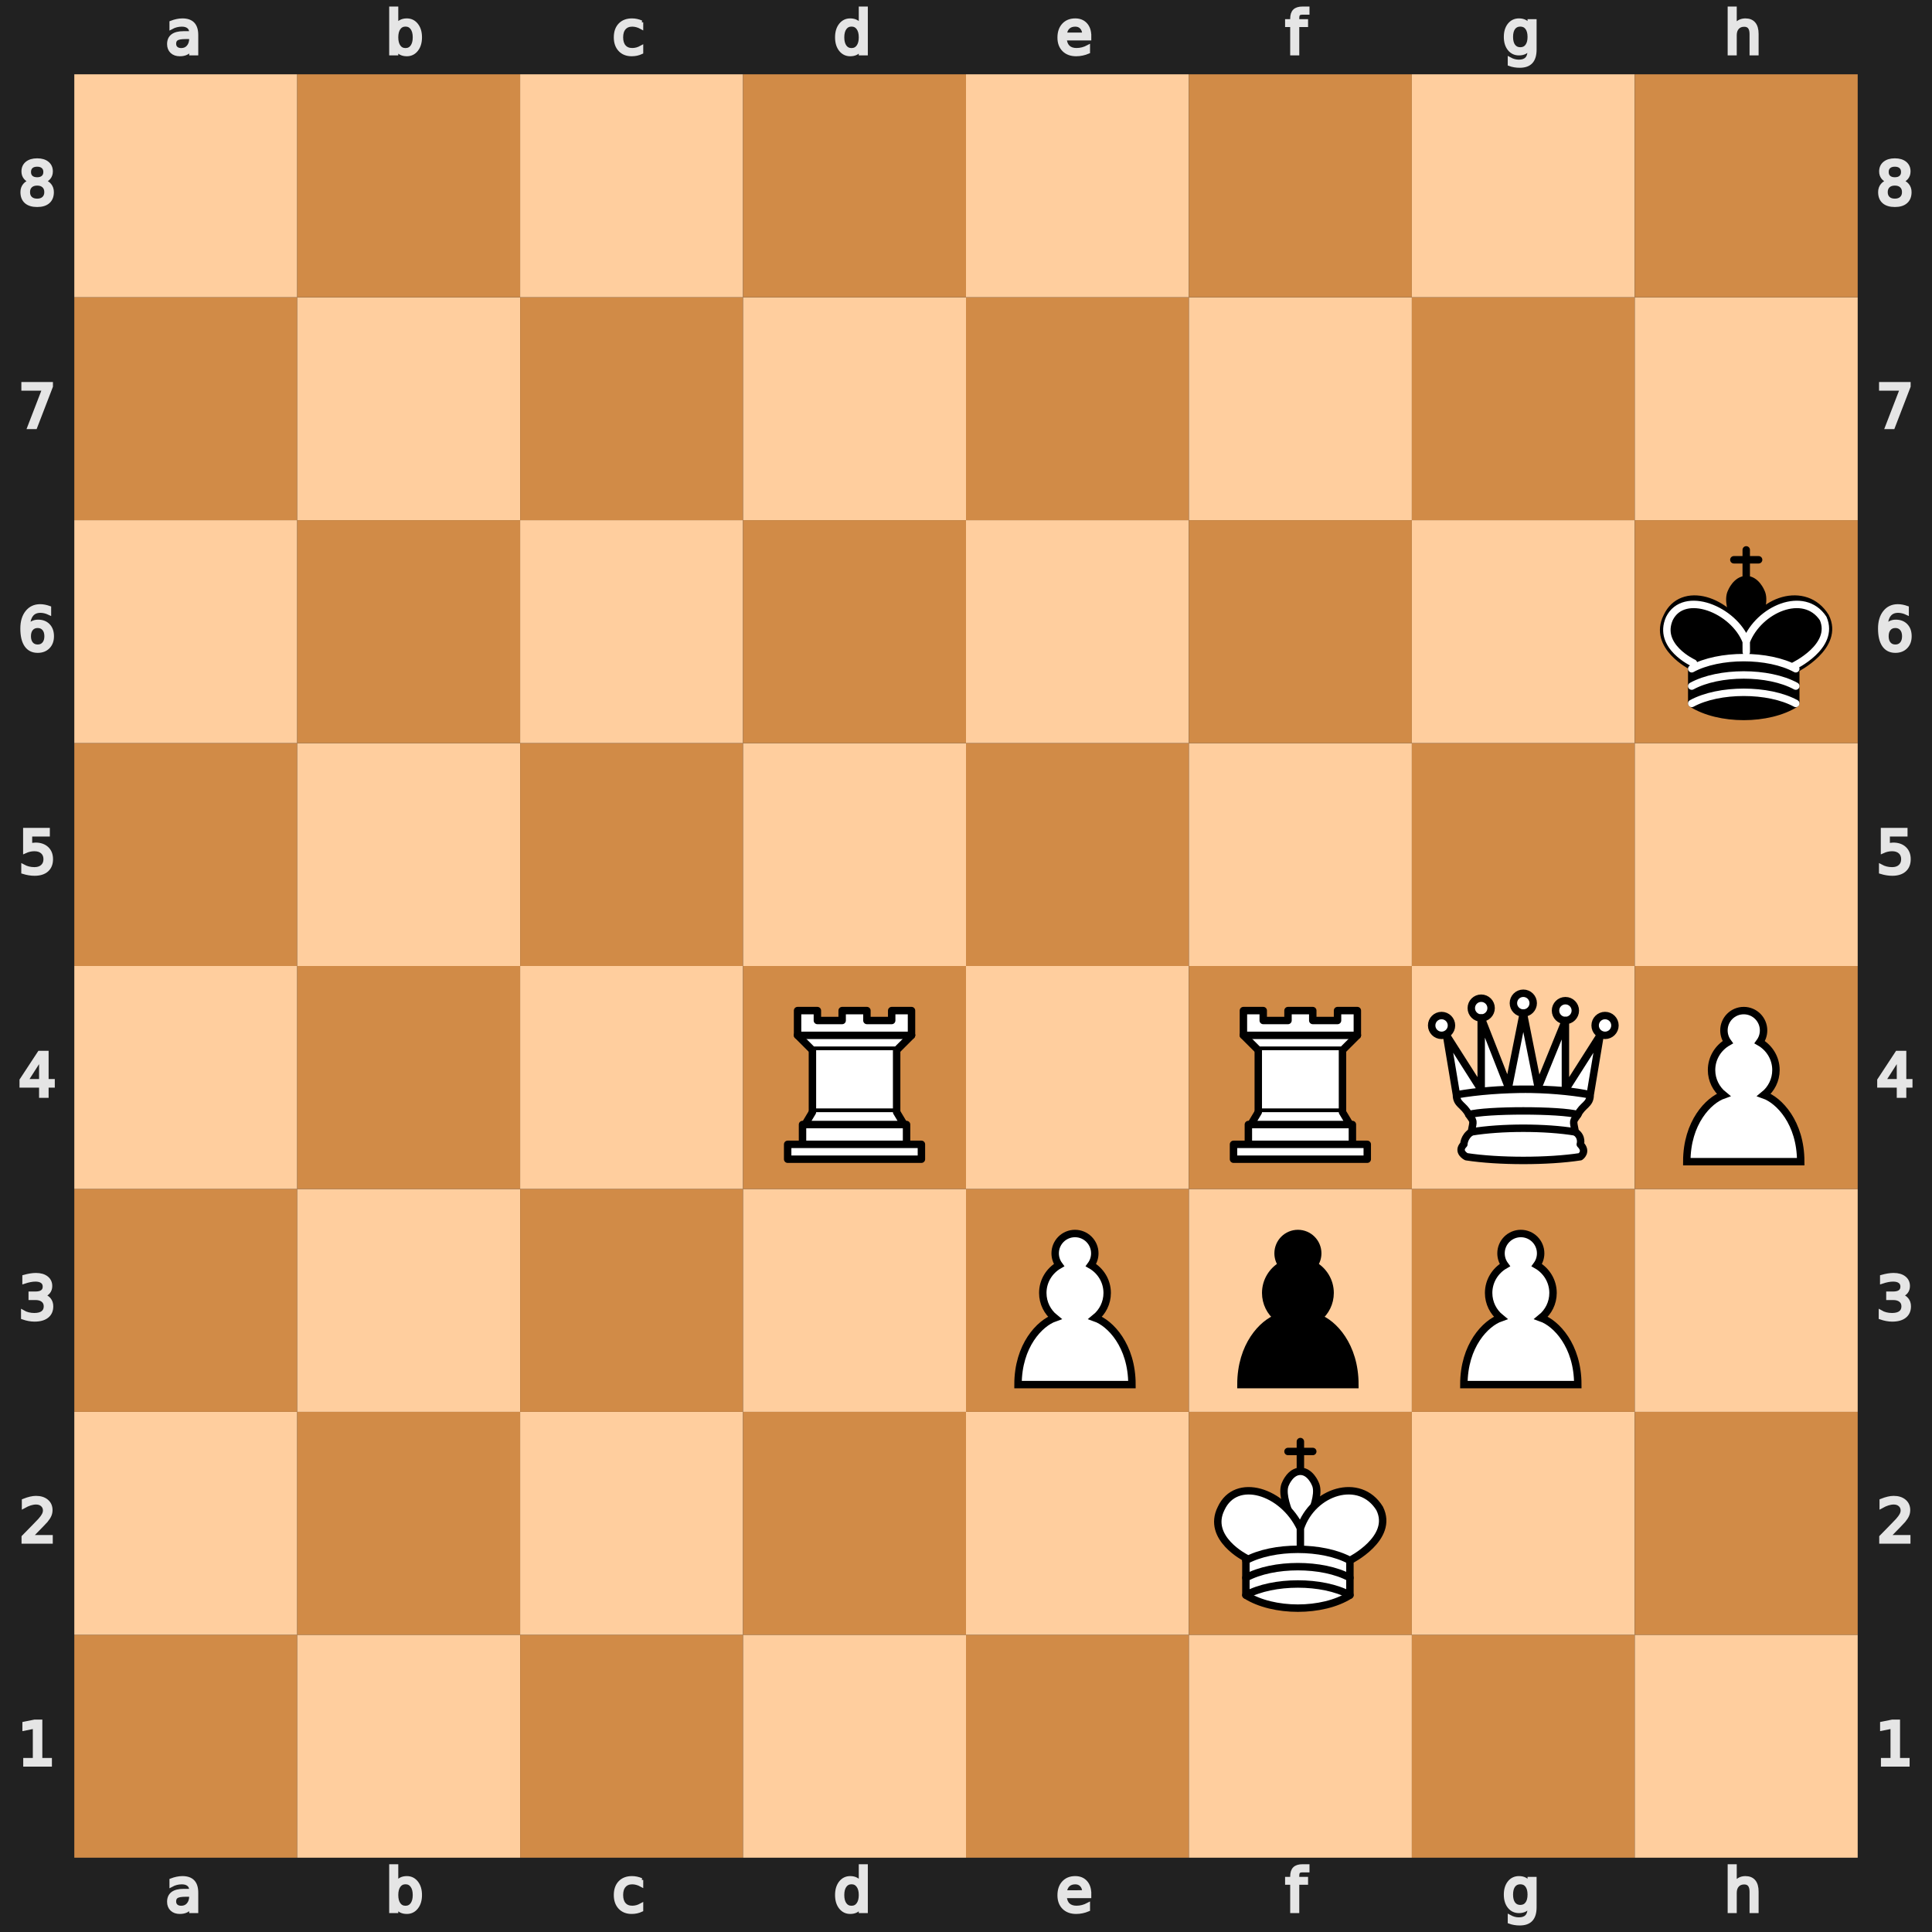
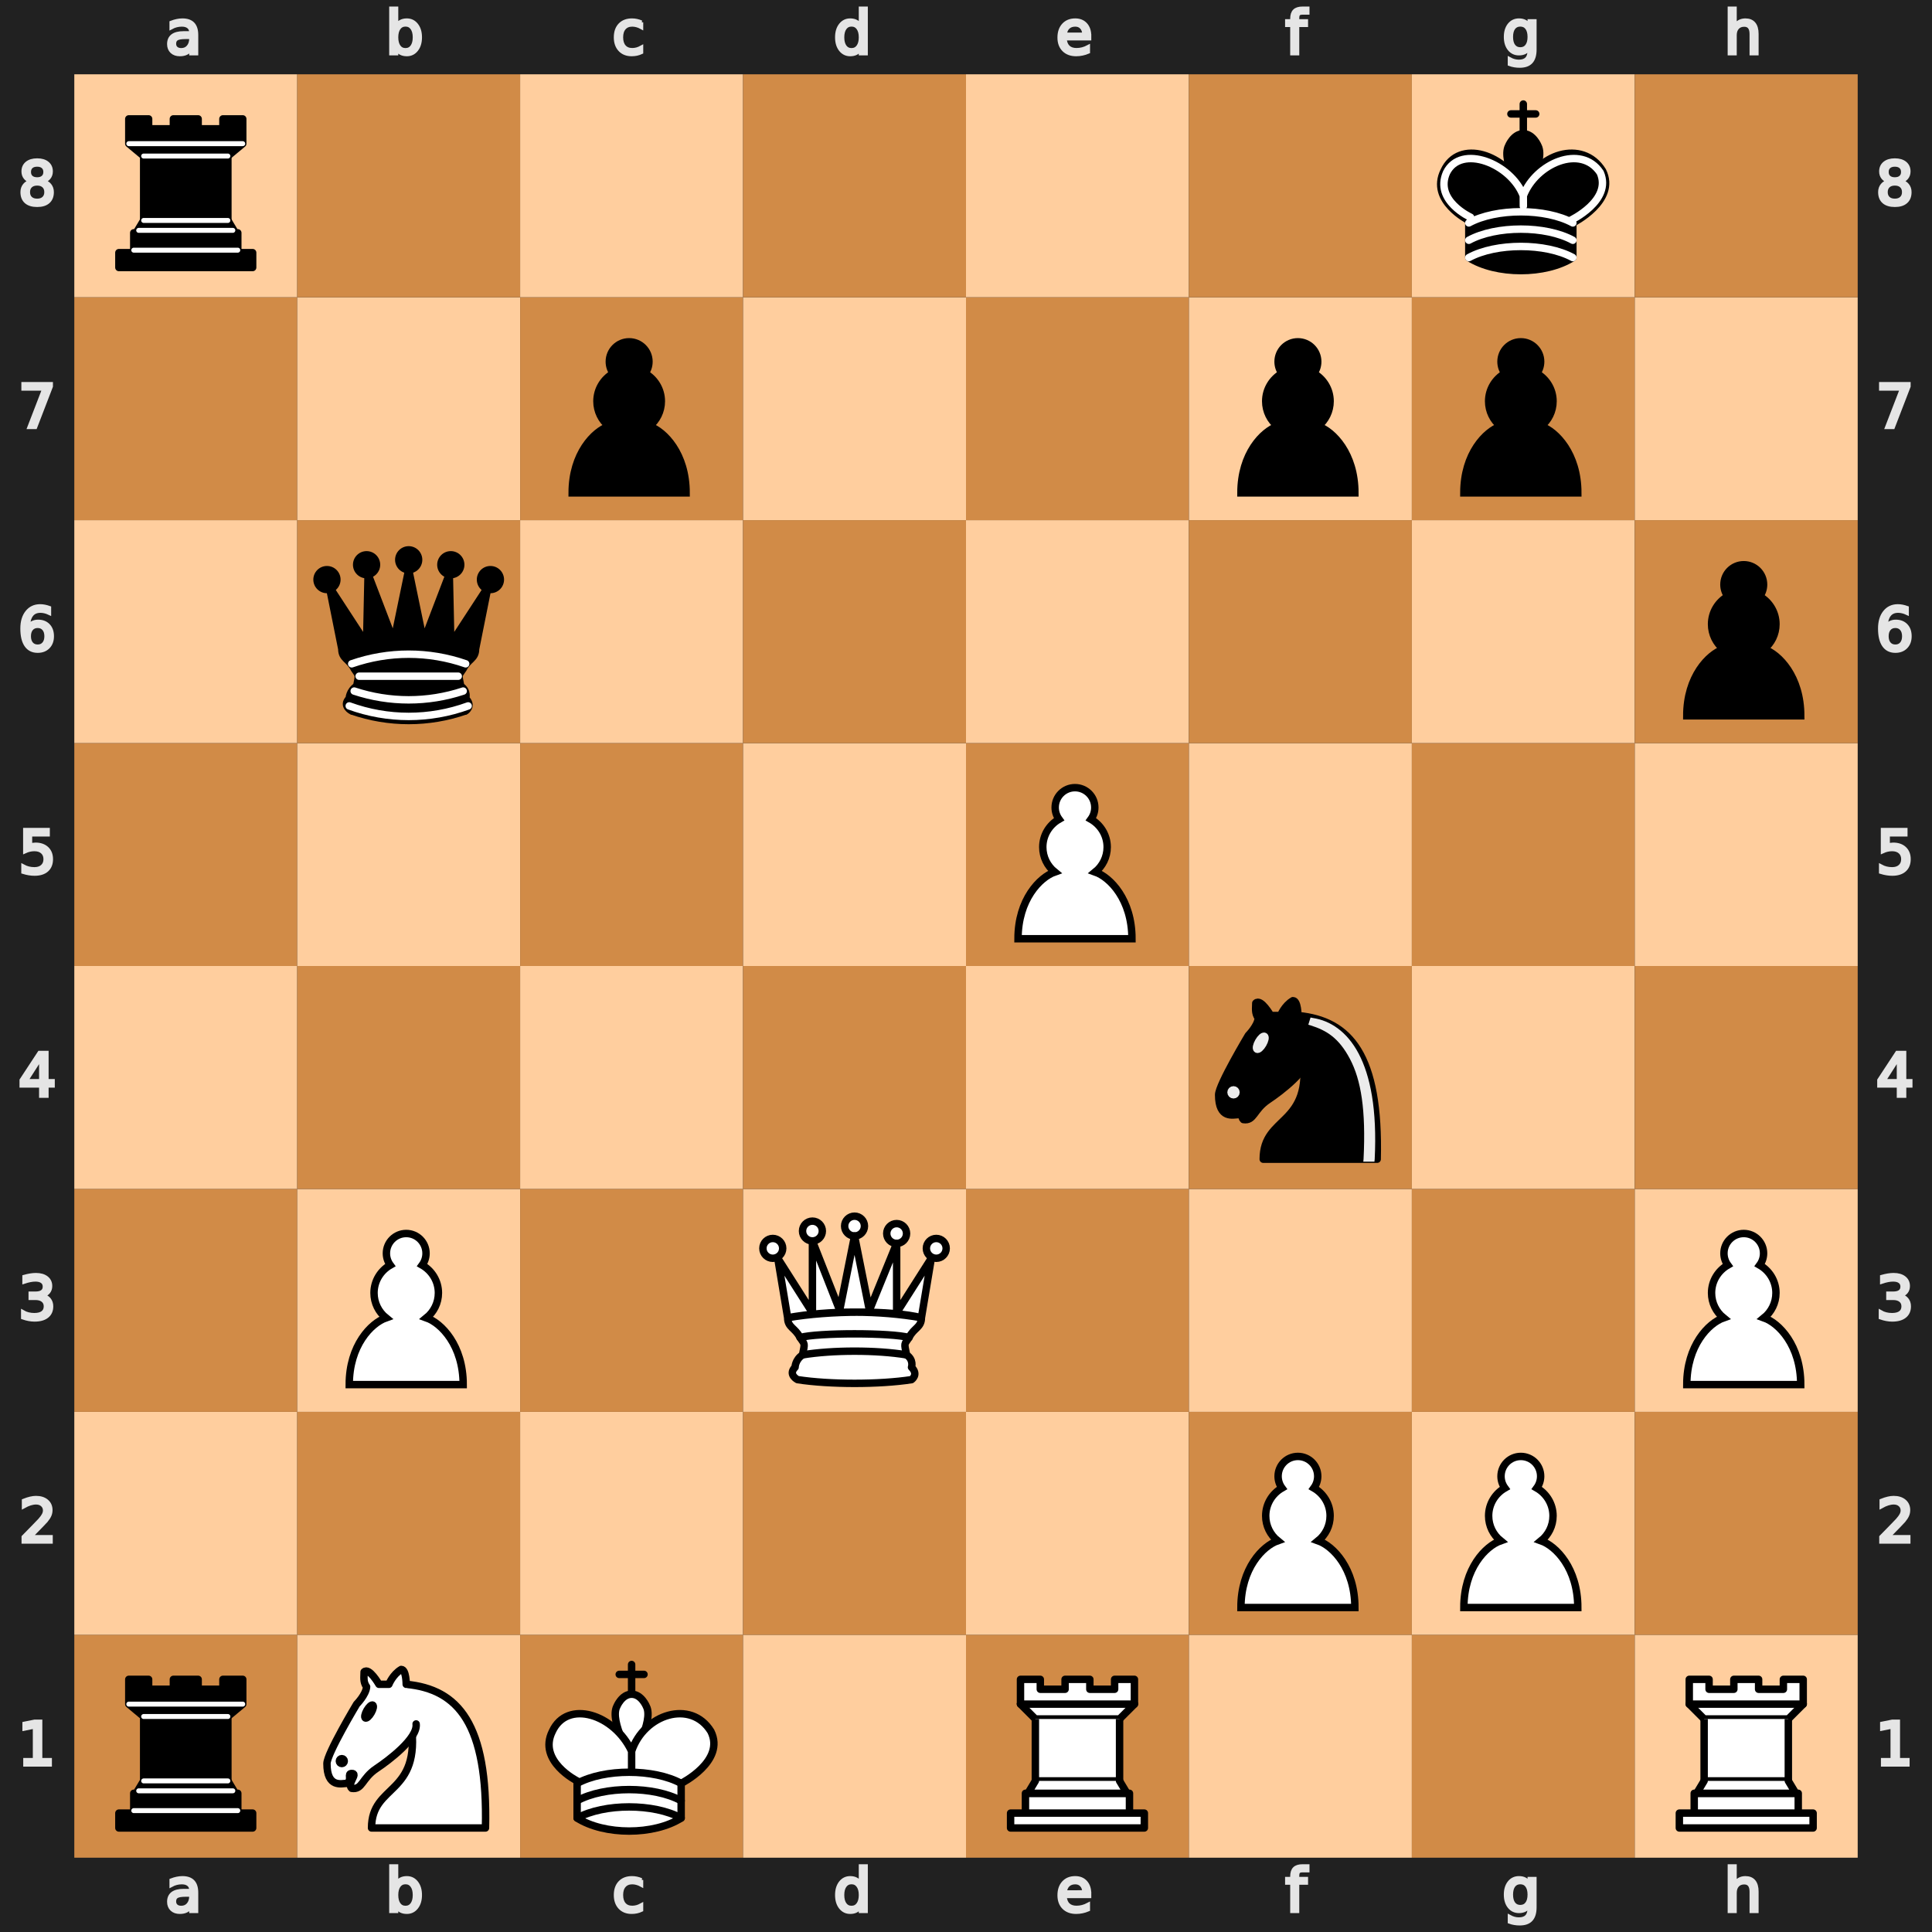
<svg xmlns="http://www.w3.org/2000/svg" xmlns:xlink="http://www.w3.org/1999/xlink" version="1.1" viewBox="0 0 390 390" width="350" height="350">
  <defs>
    <g id="white-pawn" class="white pawn">
      <path d="M22 9c-2.21 0-4 1.79-4 4 0 .89.29 1.71.78 2.38-1.95 1.12-3.28 3.21-3.28 5.62 0 2.03.94 3.84 2.41 5.03-3 1.06-7.41 5.55-7.41 13.47h23c0-7.92-4.41-12.41-7.41-13.47 1.47-1.19 2.41-3 2.41-5.03 0-2.41-1.33-4.5-3.28-5.62.49-.67.78-1.49.78-2.38 0-2.21-1.79-4-4-4z" fill="#fff" stroke="#000" stroke-width="1.5" stroke-linecap="round" />
+     </g>
+     <g id="white-knight" class="white knight" fill="none" fill-rule="evenodd" stroke="#000" stroke-width="1.5" stroke-linecap="round" stroke-linejoin="round">
+       <path d="M 22,10 C 32.5,11 38.5,18 38,39 L 15,39 C 15,30 25,32.5 23,18" style="fill:#ffffff; stroke:#000000;" />
+       <path d="M 24,18 C 24.38,20.91 18.45,25.37 16,27 C 13,29 13.18,31.34 11,31 C 9.958,30.06 12.41,27.96 11,28 C 10,28 11.19,29.23 10,30 C 9,30 5.997,31 6,26 C 6,24 12,14 12,14 C 12,14 13.89,12.1 14,10.5 C 13.27,9.506 13.5,8.5 13.5,7.5 C 14.5,6.5 16.5,10 16.5,10 L 18.5,10 C 18.5,10 19.28,8.008 21,7 C 22,7 22,10 22,10" style="fill:#ffffff; stroke:#000000;" />
+       <path d="M 9.5 25.5 A 0.5 0.5 0 1 1 8.5,25.5 A 0.5 0.5 0 1 1 9.5 25.5 z" style="fill:#000000; stroke:#000000;" />
+       <path d="M 15 15.5 A 0.5 1.5 0 1 1 14,15.5 A 0.5 1.5 0 1 1 15 15.5 z" transform="matrix(0.866,0.5,-0.5,0.866,9.693,-5.173)" style="fill:#000000; stroke:#000000;" />
    </g>
    <g id="white-rook" class="white rook" fill="#fff" fill-rule="evenodd" stroke="#000" stroke-width="1.5" stroke-linecap="round" stroke-linejoin="round">
      <path d="M9 39h27v-3H9v3zM12 36v-4h21v4H12zM11 14V9h4v2h5V9h5v2h5V9h4v5" stroke-linecap="butt" />
      <path d="M34 14l-3 3H14l-3-3" />
      <path d="M31 17v12.5H14V17" stroke-linecap="butt" stroke-linejoin="miter" />
      <path d="M31 29.5l1.5 2.5h-20l1.5-2.5" />
      <path d="M11 14h23" fill="none" stroke-linejoin="miter" />
    </g>
    <g id="white-queen" class="white queen" fill="#fff" fill-rule="evenodd" stroke="#000" stroke-width="1.5" stroke-linecap="round" stroke-linejoin="round">
      <path d="M8 12a2 2 0 1 1-4 0 2 2 0 1 1 4 0zM24.5 7.5a2 2 0 1 1-4 0 2 2 0 1 1 4 0zM41 12a2 2 0 1 1-4 0 2 2 0 1 1 4 0zM16 8.5a2 2 0 1 1-4 0 2 2 0 1 1 4 0zM33 9a2 2 0 1 1-4 0 2 2 0 1 1 4 0z" />
      <path d="M9 26c8.5-1.5 21-1.5 27 0l2-12-7 11V11l-5.5 13.5-3-15-3 15-5.5-14V25L7 14l2 12zM9 26c0 2 1.5 2 2.5 4 1 1.5 1 1 .5 3.5-1.5 1-1.5 2.5-1.5 2.5-1.5 1.5.5 2.5.5 2.5 6.5 1 16.5 1 23 0 0 0 1.5-1 0-2.5 0 0 .5-1.5-1-2.5-.5-2.5-.5-2 .5-3.5 1-2 2.5-2 2.5-4-8.5-1.5-18.5-1.5-27 0z" stroke-linecap="butt" />
      <path d="M11.5 30c3.5-1 18.5-1 22 0M12 33.5c6-1 15-1 21 0" fill="none" />
    </g>
    <g id="white-king" class="white king" fill="none" fill-rule="evenodd" stroke="#000" stroke-width="1.5" stroke-linecap="round" stroke-linejoin="round">
      <path d="M22.5 11.63V6M20 8h5" stroke-linejoin="miter" />
      <path d="M22.5 25s4.5-7.5 3-10.5c0 0-1-2.5-3-2.5s-3 2.5-3 2.5c-1.5 3 3 10.5 3 10.5" fill="#fff" stroke-linecap="butt" stroke-linejoin="miter" />
      <path d="M11.5 37c5.5 3.5 15.5 3.5 21 0v-7s9-4.5 6-10.5c-4-6.5-13.5-3.5-16 4V27v-3.5c-3.5-7.5-13-10.5-16-4-3 6 5 10 5 10V37z" fill="#fff" />
      <path d="M11.5 30c5.5-3 15.5-3 21 0m-21 3.5c5.5-3 15.5-3 21 0m-21 3.5c5.5-3 15.5-3 21 0" />
    </g>
    <g id="black-pawn" class="black pawn">
      <path d="M22 9c-2.21 0-4 1.79-4 4 0 .89.29 1.71.78 2.38-1.95 1.12-3.28 3.21-3.28 5.62 0 2.03.94 3.84 2.41 5.03-3 1.06-7.41 5.55-7.41 13.47h23c0-7.92-4.41-12.41-7.41-13.47 1.47-1.19 2.41-3 2.41-5.03 0-2.41-1.33-4.5-3.28-5.62.49-.67.78-1.49.78-2.38 0-2.21-1.79-4-4-4z" stroke="#000" stroke-width="1.5" stroke-linecap="round" />
+     </g>
+     <g id="black-knight" class="black knight" fill="none" fill-rule="evenodd" stroke="#000" stroke-width="1.5" stroke-linecap="round" stroke-linejoin="round">
+       <path d="M 22,10 C 32.5,11 38.5,18 38,39 L 15,39 C 15,30 25,32.5 23,18" style="fill:#000000; stroke:#000000;" />
+       <path d="M 24,18 C 24.38,20.91 18.45,25.37 16,27 C 13,29 13.18,31.34 11,31 C 9.958,30.06 12.41,27.96 11,28 C 10,28 11.19,29.23 10,30 C 9,30 5.997,31 6,26 C 6,24 12,14 12,14 C 12,14 13.89,12.1 14,10.5 C 13.27,9.506 13.5,8.5 13.5,7.5 C 14.5,6.5 16.5,10 16.5,10 L 18.5,10 C 18.5,10 19.28,8.008 21,7 C 22,7 22,10 22,10" style="fill:#000000; stroke:#000000;" />
+       <path d="M 9.5 25.5 A 0.5 0.5 0 1 1 8.5,25.5 A 0.5 0.5 0 1 1 9.5 25.5 z" style="fill:#ececec; stroke:#ececec;" />
+       <path d="M 15 15.5 A 0.5 1.5 0 1 1 14,15.5 A 0.5 1.5 0 1 1 15 15.5 z" transform="matrix(0.866,0.5,-0.5,0.866,9.693,-5.173)" style="fill:#ececec; stroke:#ececec;" />
+       <path d="M 24.55,10.4 L 24.1,11.85 L 24.6,12 C 27.75,13 30.25,14.49 32.5,18.75 C 34.75,23.01 35.75,29.06 35.25,39 L 35.2,39.5 L 37.45,39.5 L 37.5,39 C 38,28.94 36.62,22.15 34.25,17.66 C 31.88,13.17 28.46,11.02 25.06,10.5 L 24.55,10.4 z " style="fill:#ececec; stroke:none;" />
+     </g>
+     <g id="black-rook" class="black rook" fill="#000" fill-rule="evenodd" stroke="#000" stroke-width="1.5" stroke-linecap="round" stroke-linejoin="round">
+       <path d="M9 39h27v-3H9v3zM12.5 32l1.5-2.5h17l1.5 2.5h-20zM12 36v-4h21v4H12z" stroke-linecap="butt" />
+       <path d="M14 29.5v-13h17v13H14z" stroke-linecap="butt" stroke-linejoin="miter" />
+       <path d="M14 16.5L11 14h23l-3 2.5H14zM11 14V9h4v2h5V9h5v2h5V9h4v5H11z" stroke-linecap="butt" />
+       <path d="M12 35.5h21M13 31.5h19M14 29.5h17M14 16.5h17M11 14h23" fill="none" stroke="#fff" stroke-width="1" stroke-linejoin="miter" />
+     </g>
+     <g id="black-queen" class="black queen" fill="#000" fill-rule="evenodd" stroke="#000" stroke-width="1.5" stroke-linecap="round" stroke-linejoin="round">
+       <g fill="#000" stroke="none">
+         <circle cx="6" cy="12" r="2.75" />
+         <circle cx="14" cy="9" r="2.75" />
+         <circle cx="22.5" cy="8" r="2.75" />
+         <circle cx="31" cy="9" r="2.75" />
+         <circle cx="39" cy="12" r="2.75" />
+       </g>
+       <path d="M9 26c8.5-1.5 21-1.5 27 0l2.5-12.5L31 25l-.3-14.1-5.2 13.6-3-14.5-3 14.5-5.2-13.6L14 25 6.5 13.5 9 26zM9 26c0 2 1.5 2 2.5 4 1 1.5 1 1 .5 3.5-1.5 1-1.5 2.5-1.5 2.5-1.5 1.5.5 2.5.5 2.5 6.5 1 16.5 1 23 0 0 0 1.5-1 0-2.5 0 0 .5-1.5-1-2.5-.5-2.5-.5-2 .5-3.5 1-2 2.5-2 2.5-4-8.5-1.5-18.5-1.5-27 0z" stroke-linecap="butt" />
+       <path d="M11 38.5a35 35 1 0 0 23 0" fill="none" stroke-linecap="butt" />
+       <path d="M11 29a35 35 1 0 1 23 0M12.5 31.5h20M11.5 34.5a35 35 1 0 0 22 0M10.5 37.5a35 35 1 0 0 24 0" fill="none" stroke="#fff" />
    </g>
    <g id="black-king" class="black king" fill="none" fill-rule="evenodd" stroke="#000" stroke-width="1.5" stroke-linecap="round" stroke-linejoin="round">
      <path d="M22.5 11.63V6" stroke-linejoin="miter" />
      <path d="M22.5 25s4.5-7.5 3-10.5c0 0-1-2.5-3-2.5s-3 2.5-3 2.5c-1.5 3 3 10.5 3 10.5" fill="#000" stroke-linecap="butt" stroke-linejoin="miter" />
      <path d="M11.5 37c5.5 3.5 15.5 3.5 21 0v-7s9-4.5 6-10.5c-4-6.5-13.5-3.5-16 4V27v-3.5c-3.5-7.5-13-10.5-16-4-3 6 5 10 5 10V37z" fill="#000" />
      <path d="M20 8h5" stroke-linejoin="miter" />
      <path d="M32 29.5s8.5-4 6.03-9.65C34.15 14 25 18 22.5 24.5l.01 2.1-.01-2.1C20 18 9.906 14 6.997 19.85c-2.497 5.65 4.853 9 4.853 9M11.5 30c5.5-3 15.5-3 21 0m-21 3.5c5.5-3 15.5-3 21 0m-21 3.5c5.5-3 15.5-3 21 0" stroke="#fff" />
    </g>
  </defs>
  <rect x="0" y="0" width="390" height="390" fill="#212121" />
  <g transform="translate(20, 0) scale(0.75, 0.75)" fill="#e5e5e5" stroke="#e5e5e5">
    <path d="M23.328 10.016q-1.742 0-2.414.398-.672.398-.672 1.36 0 .765.5 1.218.508.445 1.375.445 1.196 0 1.914-.843.727-.852.727-2.258v-.32zm2.867-.594v4.992h-1.437v-1.328q-.492.797-1.227 1.18-.734.375-1.797.375-1.343 0-2.14-.75-.79-.758-.79-2.024 0-1.476.985-2.226.992-.75 2.953-.75h2.016V8.75q0-.992-.656-1.531-.649-.547-1.829-.547-.75 0-1.46.18-.711.18-1.368.539V6.062q.79-.304 1.532-.453.742-.156 1.445-.156 1.898 0 2.836.984.937.985.937 2.985z" />
  </g>
  <g transform="translate(20, 375) scale(0.75, 0.75)" fill="#e5e5e5" stroke="#e5e5e5">
    <path d="M23.328 10.016q-1.742 0-2.414.398-.672.398-.672 1.36 0 .765.5 1.218.508.445 1.375.445 1.196 0 1.914-.843.727-.852.727-2.258v-.32zm2.867-.594v4.992h-1.437v-1.328q-.492.797-1.227 1.18-.734.375-1.797.375-1.343 0-2.14-.75-.79-.758-.79-2.024 0-1.476.985-2.226.992-.75 2.953-.75h2.016V8.75q0-.992-.656-1.531-.649-.547-1.829-.547-.75 0-1.46.18-.711.18-1.368.539V6.062q.79-.304 1.532-.453.742-.156 1.445-.156 1.898 0 2.836.984.937.985.937 2.985z" />
  </g>
  <g transform="translate(65, 0) scale(0.75, 0.75)" fill="#e5e5e5" stroke="#e5e5e5">
    <path d="M24.922 10.047q0-1.586-.656-2.485-.649-.906-1.79-.906-1.14 0-1.796.906-.649.899-.649 2.485 0 1.586.649 2.492.656.898 1.797.898 1.14 0 1.789-.898.656-.906.656-2.492zm-4.89-3.055q.452-.781 1.14-1.156.695-.383 1.656-.383 1.594 0 2.586 1.266 1 1.265 1 3.328 0 2.062-1 3.328-.992 1.266-2.586 1.266-.96 0-1.656-.375-.688-.383-1.14-1.164v1.312h-1.446V2.258h1.445z" />
  </g>
  <g transform="translate(65, 375) scale(0.75, 0.75)" fill="#e5e5e5" stroke="#e5e5e5">
    <path d="M24.922 10.047q0-1.586-.656-2.485-.649-.906-1.79-.906-1.14 0-1.796.906-.649.899-.649 2.485 0 1.586.649 2.492.656.898 1.797.898 1.14 0 1.789-.898.656-.906.656-2.492zm-4.89-3.055q.452-.781 1.14-1.156.695-.383 1.656-.383 1.594 0 2.586 1.266 1 1.265 1 3.328 0 2.062-1 3.328-.992 1.266-2.586 1.266-.96 0-1.656-.375-.688-.383-1.14-1.164v1.312h-1.446V2.258h1.445z" />
  </g>
  <g transform="translate(110, 0) scale(0.75, 0.75)" fill="#e5e5e5" stroke="#e5e5e5">
    <path d="M25.96 6v1.344q-.608-.336-1.226-.5-.609-.172-1.234-.172-1.398 0-2.172.89-.773.883-.773 2.485 0 1.601.773 2.492.774.883 2.172.883.625 0 1.234-.164.618-.172 1.227-.508v1.328q-.602.281-1.25.422-.64.14-1.367.14-1.977 0-3.14-1.242-1.165-1.242-1.165-3.351 0-2.14 1.172-3.367 1.18-1.227 3.227-1.227.664 0 1.296.14.633.134 1.227.407z" />
  </g>
  <g transform="translate(110, 375) scale(0.75, 0.75)" fill="#e5e5e5" stroke="#e5e5e5">
    <path d="M25.96 6v1.344q-.608-.336-1.226-.5-.609-.172-1.234-.172-1.398 0-2.172.89-.773.883-.773 2.485 0 1.601.773 2.492.774.883 2.172.883.625 0 1.234-.164.618-.172 1.227-.508v1.328q-.602.281-1.25.422-.64.14-1.367.14-1.977 0-3.14-1.242-1.165-1.242-1.165-3.351 0-2.14 1.172-3.367 1.18-1.227 3.227-1.227.664 0 1.296.14.633.134 1.227.407z" />
  </g>
  <g transform="translate(155, 0) scale(0.75, 0.75)" fill="#e5e5e5" stroke="#e5e5e5">
    <path d="M24.973 6.992V2.258h1.437v12.156h-1.437v-1.312q-.453.78-1.149 1.164-.687.375-1.656.375-1.586 0-2.586-1.266-.992-1.266-.992-3.328 0-2.063.992-3.328 1-1.266 2.586-1.266.969 0 1.656.383.696.375 1.149 1.156zm-4.899 3.055q0 1.586.649 2.492.656.898 1.797.898 1.14 0 1.796-.898.657-.906.657-2.492 0-1.586-.657-2.485-.656-.906-1.796-.906-1.141 0-1.797.906-.649.899-.649 2.485z" />
  </g>
  <g transform="translate(155, 375) scale(0.75, 0.75)" fill="#e5e5e5" stroke="#e5e5e5">
    <path d="M24.973 6.992V2.258h1.437v12.156h-1.437v-1.312q-.453.78-1.149 1.164-.687.375-1.656.375-1.586 0-2.586-1.266-.992-1.266-.992-3.328 0-2.063.992-3.328 1-1.266 2.586-1.266.969 0 1.656.383.696.375 1.149 1.156zm-4.899 3.055q0 1.586.649 2.492.656.898 1.797.898 1.14 0 1.796-.898.657-.906.657-2.492 0-1.586-.657-2.485-.656-.906-1.796-.906-1.141 0-1.797.906-.649.899-.649 2.485z" />
  </g>
  <g transform="translate(200, 0) scale(0.75, 0.75)" fill="#e5e5e5" stroke="#e5e5e5">
    <path d="M26.555 9.68v.703h-6.61q.094 1.484.89 2.265.806.774 2.235.774.828 0 1.602-.203.781-.203 1.547-.61v1.36q-.774.328-1.586.5-.813.172-1.649.172-2.093 0-3.32-1.22-1.219-1.218-1.219-3.296 0-2.148 1.157-3.406 1.164-1.266 3.132-1.266 1.766 0 2.79 1.14 1.03 1.134 1.03 3.087zm-1.438-.422q-.015-1.18-.664-1.883-.64-.703-1.703-.703-1.203 0-1.93.68-.718.68-.828 1.914z" />
  </g>
  <g transform="translate(200, 375) scale(0.75, 0.75)" fill="#e5e5e5" stroke="#e5e5e5">
    <path d="M26.555 9.68v.703h-6.61q.094 1.484.89 2.265.806.774 2.235.774.828 0 1.602-.203.781-.203 1.547-.61v1.36q-.774.328-1.586.5-.813.172-1.649.172-2.093 0-3.32-1.22-1.219-1.218-1.219-3.296 0-2.148 1.157-3.406 1.164-1.266 3.132-1.266 1.766 0 2.79 1.14 1.03 1.134 1.03 3.087zm-1.438-.422q-.015-1.18-.664-1.883-.64-.703-1.703-.703-1.203 0-1.93.68-.718.68-.828 1.914z" />
  </g>
  <g transform="translate(245, 0) scale(0.75, 0.75)" fill="#e5e5e5" stroke="#e5e5e5">
    <path d="M25.285 2.258v1.195H23.91q-.773 0-1.078.313-.297.312-.297 1.125v.773h2.367v1.117h-2.367v7.633H21.09V6.781h-1.375V5.664h1.375v-.61q0-1.46.68-2.124.68-.672 2.156-.672z" />
  </g>
  <g transform="translate(245, 375) scale(0.75, 0.75)" fill="#e5e5e5" stroke="#e5e5e5">
    <path d="M25.285 2.258v1.195H23.91q-.773 0-1.078.313-.297.312-.297 1.125v.773h2.367v1.117h-2.367v7.633H21.09V6.781h-1.375V5.664h1.375v-.61q0-1.46.68-2.124.68-.672 2.156-.672z" />
  </g>
  <g transform="translate(290, 0) scale(0.75, 0.75)" fill="#e5e5e5" stroke="#e5e5e5">
    <path d="M24.973 9.937q0-1.562-.649-2.421-.64-.86-1.804-.86-1.157 0-1.805.86-.64.859-.64 2.421 0 1.555.64 2.415.648.859 1.805.859 1.164 0 1.804-.86.649-.859.649-2.414zm1.437 3.391q0 2.234-.992 3.32-.992 1.094-3.04 1.094-.757 0-1.429-.117-.672-.11-1.304-.344v-1.398q.632.344 1.25.508.617.164 1.257.164 1.414 0 2.118-.743.703-.734.703-2.226v-.711q-.446.773-1.141 1.156-.695.383-1.664.383-1.61 0-2.594-1.227-.984-1.226-.984-3.25 0-2.03.984-3.257.985-1.227 2.594-1.227.969 0 1.664.383t1.14 1.156V5.664h1.438z" />
  </g>
  <g transform="translate(290, 375) scale(0.75, 0.75)" fill="#e5e5e5" stroke="#e5e5e5">
    <path d="M24.973 9.937q0-1.562-.649-2.421-.64-.86-1.804-.86-1.157 0-1.805.86-.64.859-.64 2.421 0 1.555.64 2.415.648.859 1.805.859 1.164 0 1.804-.86.649-.859.649-2.414zm1.437 3.391q0 2.234-.992 3.32-.992 1.094-3.04 1.094-.757 0-1.429-.117-.672-.11-1.304-.344v-1.398q.632.344 1.25.508.617.164 1.257.164 1.414 0 2.118-.743.703-.734.703-2.226v-.711q-.446.773-1.141 1.156-.695.383-1.664.383-1.61 0-2.594-1.227-.984-1.226-.984-3.25 0-2.03.984-3.257.985-1.227 2.594-1.227.969 0 1.664.383t1.14 1.156V5.664h1.438z" />
  </g>
  <g transform="translate(335, 0) scale(0.75, 0.75)" fill="#e5e5e5" stroke="#e5e5e5">
    <path d="M26.164 9.133v5.281h-1.437V9.18q0-1.243-.485-1.86-.484-.617-1.453-.617-1.164 0-1.836.742-.672.742-.672 2.024v4.945h-1.445V2.258h1.445v4.765q.516-.789 1.211-1.18.703-.39 1.617-.39 1.508 0 2.282.938.773.93.773 2.742z" />
  </g>
  <g transform="translate(335, 375) scale(0.75, 0.75)" fill="#e5e5e5" stroke="#e5e5e5">
    <path d="M26.164 9.133v5.281h-1.437V9.18q0-1.243-.485-1.86-.484-.617-1.453-.617-1.164 0-1.836.742-.672.742-.672 2.024v4.945h-1.445V2.258h1.445v4.765q.516-.789 1.211-1.18.703-.39 1.617-.39 1.508 0 2.282.938.773.93.773 2.742z" />
  </g>
  <g transform="translate(0, 335) scale(0.75, 0.75)" fill="#e5e5e5" stroke="#e5e5e5">
    <path d="M6.754 26.996h2.578v-8.898l-2.805.562v-1.437l2.79-.563h1.578v10.336h2.578v1.328h-6.72z" />
  </g>
  <g transform="translate(375, 335) scale(0.75, 0.75)" fill="#e5e5e5" stroke="#e5e5e5">
    <path d="M6.754 26.996h2.578v-8.898l-2.805.562v-1.437l2.79-.563h1.578v10.336h2.578v1.328h-6.72z" />
  </g>
  <g transform="translate(0, 290) scale(0.75, 0.75)" fill="#e5e5e5" stroke="#e5e5e5">
    <path d="M8.195 26.996h5.508v1.328H6.297v-1.328q.898-.93 2.445-2.492 1.555-1.57 1.953-2.024.758-.851 1.055-1.437.305-.594.305-1.164 0-.93-.657-1.516-.648-.586-1.695-.586-.742 0-1.57.258-.82.258-1.758.781v-1.593q.953-.383 1.781-.578.828-.196 1.516-.196 1.812 0 2.89.906 1.079.907 1.079 2.422 0 .72-.274 1.368-.265.64-.976 1.515-.196.227-1.243 1.313-1.046 1.078-2.953 3.023z" />
  </g>
  <g transform="translate(375, 290) scale(0.75, 0.75)" fill="#e5e5e5" stroke="#e5e5e5">
    <path d="M8.195 26.996h5.508v1.328H6.297v-1.328q.898-.93 2.445-2.492 1.555-1.57 1.953-2.024.758-.851 1.055-1.437.305-.594.305-1.164 0-.93-.657-1.516-.648-.586-1.695-.586-.742 0-1.57.258-.82.258-1.758.781v-1.593q.953-.383 1.781-.578.828-.196 1.516-.196 1.812 0 2.89.906 1.079.907 1.079 2.422 0 .72-.274 1.368-.265.64-.976 1.515-.196.227-1.243 1.313-1.046 1.078-2.953 3.023z" />
  </g>
  <g transform="translate(0, 245) scale(0.75, 0.75)" fill="#e5e5e5" stroke="#e5e5e5">
    <path d="M11.434 22.035q1.132.242 1.765 1.008.64.766.64 1.89 0 1.727-1.187 2.672-1.187.946-3.375.946-.734 0-1.515-.149-.774-.14-1.602-.43V26.45q.656.383 1.438.578.78.196 1.632.196 1.485 0 2.258-.586.782-.586.782-1.703 0-1.032-.727-1.61-.719-.586-2.008-.586h-1.36v-1.297h1.423q1.164 0 1.78-.46.618-.47.618-1.344 0-.899-.64-1.375-.633-.485-1.82-.485-.65 0-1.391.141-.743.14-1.633.437V16.95q.898-.25 1.68-.375.788-.125 1.484-.125 1.797 0 2.844.82 1.046.813 1.046 2.204 0 .968-.554 1.64-.555.664-1.578.922z" />
  </g>
  <g transform="translate(375, 245) scale(0.75, 0.75)" fill="#e5e5e5" stroke="#e5e5e5">
    <path d="M11.434 22.035q1.132.242 1.765 1.008.64.766.64 1.89 0 1.727-1.187 2.672-1.187.946-3.375.946-.734 0-1.515-.149-.774-.14-1.602-.43V26.45q.656.383 1.438.578.78.196 1.632.196 1.485 0 2.258-.586.782-.586.782-1.703 0-1.032-.727-1.61-.719-.586-2.008-.586h-1.36v-1.297h1.423q1.164 0 1.78-.46.618-.47.618-1.344 0-.899-.64-1.375-.633-.485-1.82-.485-.65 0-1.391.141-.743.14-1.633.437V16.95q.898-.25 1.68-.375.788-.125 1.484-.125 1.797 0 2.844.82 1.046.813 1.046 2.204 0 .968-.554 1.64-.555.664-1.578.922z" />
  </g>
  <g transform="translate(0, 200) scale(0.75, 0.75)" fill="#e5e5e5" stroke="#e5e5e5">
    <path d="M11.016 18.035L7.03 24.262h3.985zm-.414-1.375h1.984v7.602h1.664v1.312h-1.664v2.75h-1.57v-2.75H5.75v-1.523z" />
  </g>
  <g transform="translate(375, 200) scale(0.75, 0.75)" fill="#e5e5e5" stroke="#e5e5e5">
    <path d="M11.016 18.035L7.03 24.262h3.985zm-.414-1.375h1.984v7.602h1.664v1.312h-1.664v2.75h-1.57v-2.75H5.75v-1.523z" />
  </g>
  <g transform="translate(0, 155) scale(0.75, 0.75)" fill="#e5e5e5" stroke="#e5e5e5">
    <path d="M6.719 16.66h6.195v1.328h-4.75v2.86q.344-.118.688-.172.343-.063.687-.063 1.953 0 3.094 1.07 1.14 1.07 1.14 2.899 0 1.883-1.171 2.93-1.172 1.039-3.305 1.039-.735 0-1.5-.125-.758-.125-1.57-.375v-1.586q.703.383 1.453.57.75.188 1.586.188 1.351 0 2.14-.711.79-.711.79-1.93 0-1.219-.79-1.93-.789-.71-2.14-.71-.633 0-1.266.14-.625.14-1.281.438z" />
  </g>
  <g transform="translate(375, 155) scale(0.75, 0.75)" fill="#e5e5e5" stroke="#e5e5e5">
    <path d="M6.719 16.66h6.195v1.328h-4.75v2.86q.344-.118.688-.172.343-.063.687-.063 1.953 0 3.094 1.07 1.14 1.07 1.14 2.899 0 1.883-1.171 2.93-1.172 1.039-3.305 1.039-.735 0-1.5-.125-.758-.125-1.57-.375v-1.586q.703.383 1.453.57.75.188 1.586.188 1.351 0 2.14-.711.79-.711.79-1.93 0-1.219-.79-1.93-.789-.71-2.14-.71-.633 0-1.266.14-.625.14-1.281.438z" />
  </g>
  <g transform="translate(0, 110) scale(0.75, 0.75)" fill="#e5e5e5" stroke="#e5e5e5">
    <path d="M10.137 21.863q-1.063 0-1.688.727-.617.726-.617 1.992 0 1.258.617 1.992.625.727 1.688.727 1.062 0 1.68-.727.624-.734.624-1.992 0-1.266-.625-1.992-.617-.727-1.68-.727zm3.133-4.945v1.437q-.594-.28-1.204-.43-.601-.148-1.195-.148-1.562 0-2.39 1.055-.82 1.055-.938 3.188.46-.68 1.156-1.04.696-.367 1.531-.367 1.758 0 2.774 1.07 1.023 1.063 1.023 2.899 0 1.797-1.062 2.883-1.063 1.086-2.828 1.086-2.024 0-3.094-1.547-1.07-1.555-1.07-4.5 0-2.766 1.312-4.406 1.313-1.649 3.524-1.649.593 0 1.195.117.61.118 1.266.352z" />
  </g>
  <g transform="translate(375, 110) scale(0.75, 0.75)" fill="#e5e5e5" stroke="#e5e5e5">
    <path d="M10.137 21.863q-1.063 0-1.688.727-.617.726-.617 1.992 0 1.258.617 1.992.625.727 1.688.727 1.062 0 1.68-.727.624-.734.624-1.992 0-1.266-.625-1.992-.617-.727-1.68-.727zm3.133-4.945v1.437q-.594-.28-1.204-.43-.601-.148-1.195-.148-1.562 0-2.39 1.055-.82 1.055-.938 3.188.46-.68 1.156-1.04.696-.367 1.531-.367 1.758 0 2.774 1.07 1.023 1.063 1.023 2.899 0 1.797-1.062 2.883-1.063 1.086-2.828 1.086-2.024 0-3.094-1.547-1.07-1.555-1.07-4.5 0-2.766 1.312-4.406 1.313-1.649 3.524-1.649.593 0 1.195.117.61.118 1.266.352z" />
  </g>
  <g transform="translate(0, 65) scale(0.75, 0.75)" fill="#e5e5e5" stroke="#e5e5e5">
    <path d="M6.25 16.66h7.5v.672L9.516 28.324H7.867l3.985-10.336H6.25z" />
  </g>
  <g transform="translate(375, 65) scale(0.75, 0.75)" fill="#e5e5e5" stroke="#e5e5e5">
    <path d="M6.25 16.66h7.5v.672L9.516 28.324H7.867l3.985-10.336H6.25z" />
  </g>
  <g transform="translate(0, 20) scale(0.75, 0.75)" fill="#e5e5e5" stroke="#e5e5e5">
    <path d="M10 22.785q-1.125 0-1.773.602-.641.601-.641 1.656t.64 1.656q.649.602 1.774.602t1.773-.602q.649-.61.649-1.656 0-1.055-.649-1.656-.64-.602-1.773-.602zm-1.578-.672q-1.016-.25-1.586-.945-.563-.695-.563-1.695 0-1.399.993-2.211 1-.813 2.734-.813 1.742 0 2.734.813.993.812.993 2.21 0 1-.57 1.696-.563.695-1.571.945 1.14.266 1.773 1.04.641.773.641 1.89 0 1.695-1.04 2.602-1.03.906-2.96.906t-2.969-.906Q6 26.738 6 25.043q0-1.117.64-1.89.641-.774 1.782-1.04zm-.578-2.492q0 .906.562 1.414.57.508 1.594.508 1.016 0 1.586-.508.578-.508.578-1.414 0-.906-.578-1.414-.57-.508-1.586-.508-1.023 0-1.594.508-.562.508-.562 1.414z" />
  </g>
  <g transform="translate(375, 20) scale(0.75, 0.75)" fill="#e5e5e5" stroke="#e5e5e5">
    <path d="M10 22.785q-1.125 0-1.773.602-.641.601-.641 1.656t.64 1.656q.649.602 1.774.602t1.773-.602q.649-.61.649-1.656 0-1.055-.649-1.656-.64-.602-1.773-.602zm-1.578-.672q-1.016-.25-1.586-.945-.563-.695-.563-1.695 0-1.399.993-2.211 1-.813 2.734-.813 1.742 0 2.734.813.993.812.993 2.21 0 1-.57 1.696-.563.695-1.571.945 1.14.266 1.773 1.04.641.773.641 1.89 0 1.695-1.04 2.602-1.03.906-2.96.906t-2.969-.906Q6 26.738 6 25.043q0-1.117.64-1.89.641-.774 1.782-1.04zm-.578-2.492q0 .906.562 1.414.57.508 1.594.508 1.016 0 1.586-.508.578-.508.578-1.414 0-.906-.578-1.414-.57-.508-1.586-.508-1.023 0-1.594.508-.562.508-.562 1.414z" />
  </g>
  <rect x="15" y="330" width="45" height="45" class="square dark a1" stroke="none" fill="#d18b47" />
  <rect x="60" y="330" width="45" height="45" class="square light b1" stroke="none" fill="#ffce9e" />
  <rect x="105" y="330" width="45" height="45" class="square dark c1" stroke="none" fill="#d18b47" />
  <rect x="150" y="330" width="45" height="45" class="square light d1" stroke="none" fill="#ffce9e" />
  <rect x="195" y="330" width="45" height="45" class="square dark e1" stroke="none" fill="#d18b47" />
  <rect x="240" y="330" width="45" height="45" class="square light f1" stroke="none" fill="#ffce9e" />
  <rect x="285" y="330" width="45" height="45" class="square dark g1" stroke="none" fill="#d18b47" />
  <rect x="330" y="330" width="45" height="45" class="square light h1" stroke="none" fill="#ffce9e" />
  <rect x="15" y="285" width="45" height="45" class="square light a2" stroke="none" fill="#ffce9e" />
  <rect x="60" y="285" width="45" height="45" class="square dark b2" stroke="none" fill="#d18b47" />
  <rect x="105" y="285" width="45" height="45" class="square light c2" stroke="none" fill="#ffce9e" />
  <rect x="150" y="285" width="45" height="45" class="square dark d2" stroke="none" fill="#d18b47" />
  <rect x="195" y="285" width="45" height="45" class="square light e2" stroke="none" fill="#ffce9e" />
  <rect x="240" y="285" width="45" height="45" class="square dark f2" stroke="none" fill="#d18b47" />
  <rect x="285" y="285" width="45" height="45" class="square light g2" stroke="none" fill="#ffce9e" />
  <rect x="330" y="285" width="45" height="45" class="square dark h2" stroke="none" fill="#d18b47" />
  <rect x="15" y="240" width="45" height="45" class="square dark a3" stroke="none" fill="#d18b47" />
  <rect x="60" y="240" width="45" height="45" class="square light b3" stroke="none" fill="#ffce9e" />
  <rect x="105" y="240" width="45" height="45" class="square dark c3" stroke="none" fill="#d18b47" />
  <rect x="150" y="240" width="45" height="45" class="square light d3" stroke="none" fill="#ffce9e" />
  <rect x="195" y="240" width="45" height="45" class="square dark e3" stroke="none" fill="#d18b47" />
  <rect x="240" y="240" width="45" height="45" class="square light f3" stroke="none" fill="#ffce9e" />
  <rect x="285" y="240" width="45" height="45" class="square dark g3" stroke="none" fill="#d18b47" />
  <rect x="330" y="240" width="45" height="45" class="square light h3" stroke="none" fill="#ffce9e" />
  <rect x="15" y="195" width="45" height="45" class="square light a4" stroke="none" fill="#ffce9e" />
  <rect x="60" y="195" width="45" height="45" class="square dark b4" stroke="none" fill="#d18b47" />
  <rect x="105" y="195" width="45" height="45" class="square light c4" stroke="none" fill="#ffce9e" />
  <rect x="150" y="195" width="45" height="45" class="square dark d4" stroke="none" fill="#d18b47" />
  <rect x="195" y="195" width="45" height="45" class="square light e4" stroke="none" fill="#ffce9e" />
  <rect x="240" y="195" width="45" height="45" class="square dark f4" stroke="none" fill="#d18b47" />
  <rect x="285" y="195" width="45" height="45" class="square light g4" stroke="none" fill="#ffce9e" />
  <rect x="330" y="195" width="45" height="45" class="square dark h4" stroke="none" fill="#d18b47" />
  <rect x="15" y="150" width="45" height="45" class="square dark a5" stroke="none" fill="#d18b47" />
  <rect x="60" y="150" width="45" height="45" class="square light b5" stroke="none" fill="#ffce9e" />
  <rect x="105" y="150" width="45" height="45" class="square dark c5" stroke="none" fill="#d18b47" />
  <rect x="150" y="150" width="45" height="45" class="square light d5" stroke="none" fill="#ffce9e" />
  <rect x="195" y="150" width="45" height="45" class="square dark e5" stroke="none" fill="#d18b47" />
  <rect x="240" y="150" width="45" height="45" class="square light f5" stroke="none" fill="#ffce9e" />
  <rect x="285" y="150" width="45" height="45" class="square dark g5" stroke="none" fill="#d18b47" />
  <rect x="330" y="150" width="45" height="45" class="square light h5" stroke="none" fill="#ffce9e" />
  <rect x="15" y="105" width="45" height="45" class="square light a6" stroke="none" fill="#ffce9e" />
  <rect x="60" y="105" width="45" height="45" class="square dark b6" stroke="none" fill="#d18b47" />
  <rect x="105" y="105" width="45" height="45" class="square light c6" stroke="none" fill="#ffce9e" />
  <rect x="150" y="105" width="45" height="45" class="square dark d6" stroke="none" fill="#d18b47" />
  <rect x="195" y="105" width="45" height="45" class="square light e6" stroke="none" fill="#ffce9e" />
  <rect x="240" y="105" width="45" height="45" class="square dark f6" stroke="none" fill="#d18b47" />
  <rect x="285" y="105" width="45" height="45" class="square light g6" stroke="none" fill="#ffce9e" />
  <rect x="330" y="105" width="45" height="45" class="square dark h6" stroke="none" fill="#d18b47" />
  <rect x="15" y="60" width="45" height="45" class="square dark a7" stroke="none" fill="#d18b47" />
  <rect x="60" y="60" width="45" height="45" class="square light b7" stroke="none" fill="#ffce9e" />
  <rect x="105" y="60" width="45" height="45" class="square dark c7" stroke="none" fill="#d18b47" />
  <rect x="150" y="60" width="45" height="45" class="square light d7" stroke="none" fill="#ffce9e" />
  <rect x="195" y="60" width="45" height="45" class="square dark e7" stroke="none" fill="#d18b47" />
  <rect x="240" y="60" width="45" height="45" class="square light f7" stroke="none" fill="#ffce9e" />
  <rect x="285" y="60" width="45" height="45" class="square dark g7" stroke="none" fill="#d18b47" />
  <rect x="330" y="60" width="45" height="45" class="square light h7" stroke="none" fill="#ffce9e" />
  <rect x="15" y="15" width="45" height="45" class="square light a8" stroke="none" fill="#ffce9e" />
  <rect x="60" y="15" width="45" height="45" class="square dark b8" stroke="none" fill="#d18b47" />
  <rect x="105" y="15" width="45" height="45" class="square light c8" stroke="none" fill="#ffce9e" />
  <rect x="150" y="15" width="45" height="45" class="square dark d8" stroke="none" fill="#d18b47" />
  <rect x="195" y="15" width="45" height="45" class="square light e8" stroke="none" fill="#ffce9e" />
  <rect x="240" y="15" width="45" height="45" class="square dark f8" stroke="none" fill="#d18b47" />
  <rect x="285" y="15" width="45" height="45" class="square light g8" stroke="none" fill="#ffce9e" />
  <rect x="330" y="15" width="45" height="45" class="square dark h8" stroke="none" fill="#d18b47" />
-   <use xlink:href="#white-king" transform="translate(240, 285)" />
-   <use xlink:href="#white-pawn" transform="translate(195, 240)" />
-   <use xlink:href="#black-pawn" transform="translate(240, 240)" />
-   <use xlink:href="#white-pawn" transform="translate(285, 240)" />
-   <use xlink:href="#white-rook" transform="translate(150, 195)" />
-   <use xlink:href="#white-rook" transform="translate(240, 195)" />
-   <use xlink:href="#white-queen" transform="translate(285, 195)" />
-   <use xlink:href="#white-pawn" transform="translate(330, 195)" />
-   <use xlink:href="#black-king" transform="translate(330, 105)" />
+   <use xlink:href="#black-rook" transform="translate(15, 330)" />
+   <use xlink:href="#white-knight" transform="translate(60, 330)" />
+   <use xlink:href="#white-king" transform="translate(105, 330)" />
+   <use xlink:href="#white-rook" transform="translate(195, 330)" />
+   <use xlink:href="#white-rook" transform="translate(330, 330)" />
+   <use xlink:href="#white-pawn" transform="translate(240, 285)" />
+   <use xlink:href="#white-pawn" transform="translate(285, 285)" />
+   <use xlink:href="#white-pawn" transform="translate(60, 240)" />
+   <use xlink:href="#white-queen" transform="translate(150, 240)" />
+   <use xlink:href="#white-pawn" transform="translate(330, 240)" />
+   <use xlink:href="#black-knight" transform="translate(240, 195)" />
+   <use xlink:href="#white-pawn" transform="translate(195, 150)" />
+   <use xlink:href="#black-queen" transform="translate(60, 105)" />
+   <use xlink:href="#black-pawn" transform="translate(330, 105)" />
+   <use xlink:href="#black-pawn" transform="translate(105, 60)" />
+   <use xlink:href="#black-pawn" transform="translate(240, 60)" />
+   <use xlink:href="#black-pawn" transform="translate(285, 60)" />
+   <use xlink:href="#black-rook" transform="translate(15, 15)" />
+   <use xlink:href="#black-king" transform="translate(285, 15)" />
</svg>
